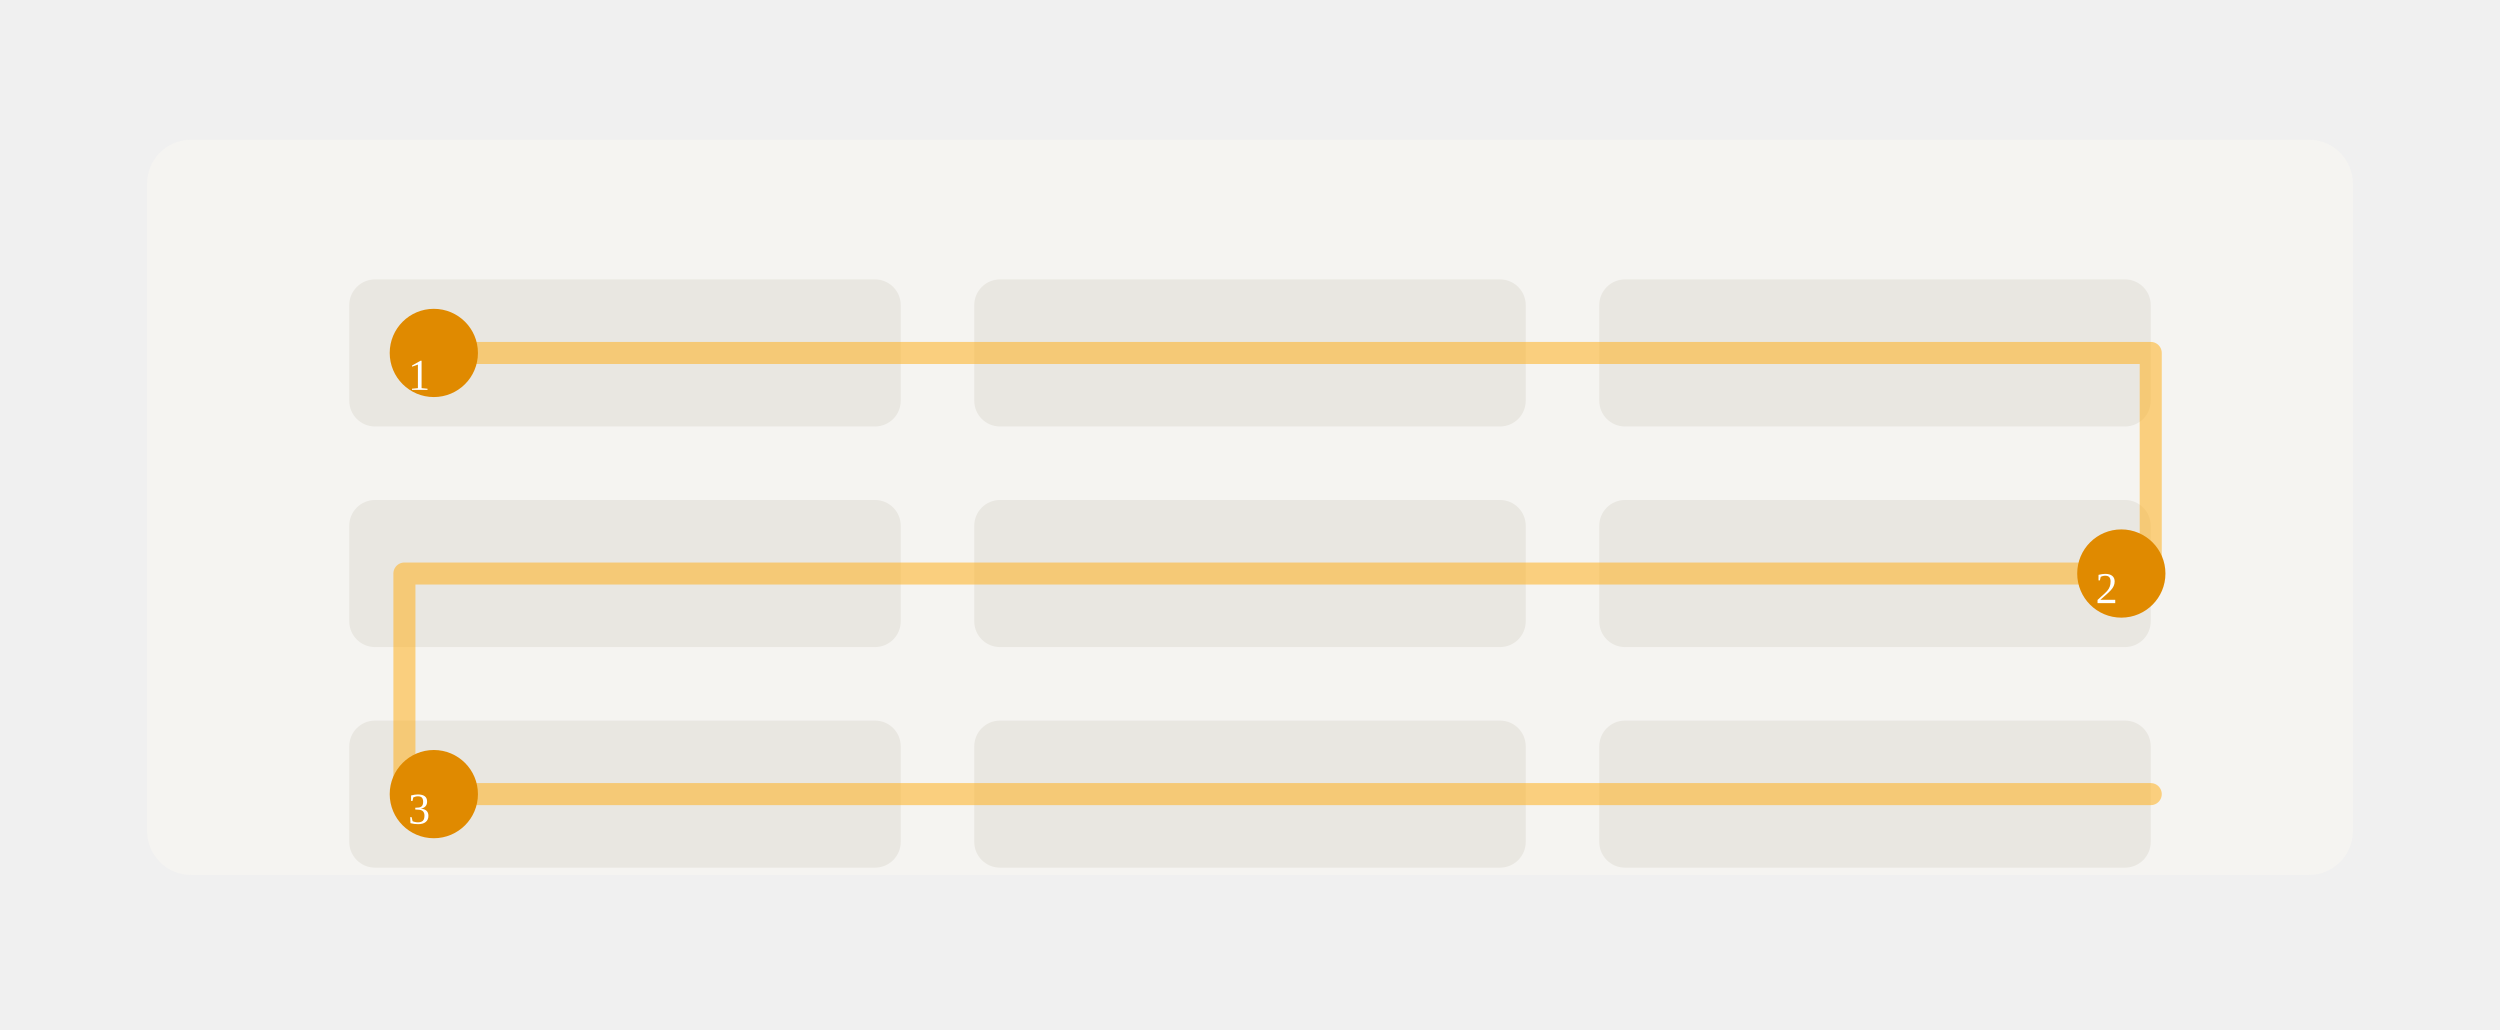
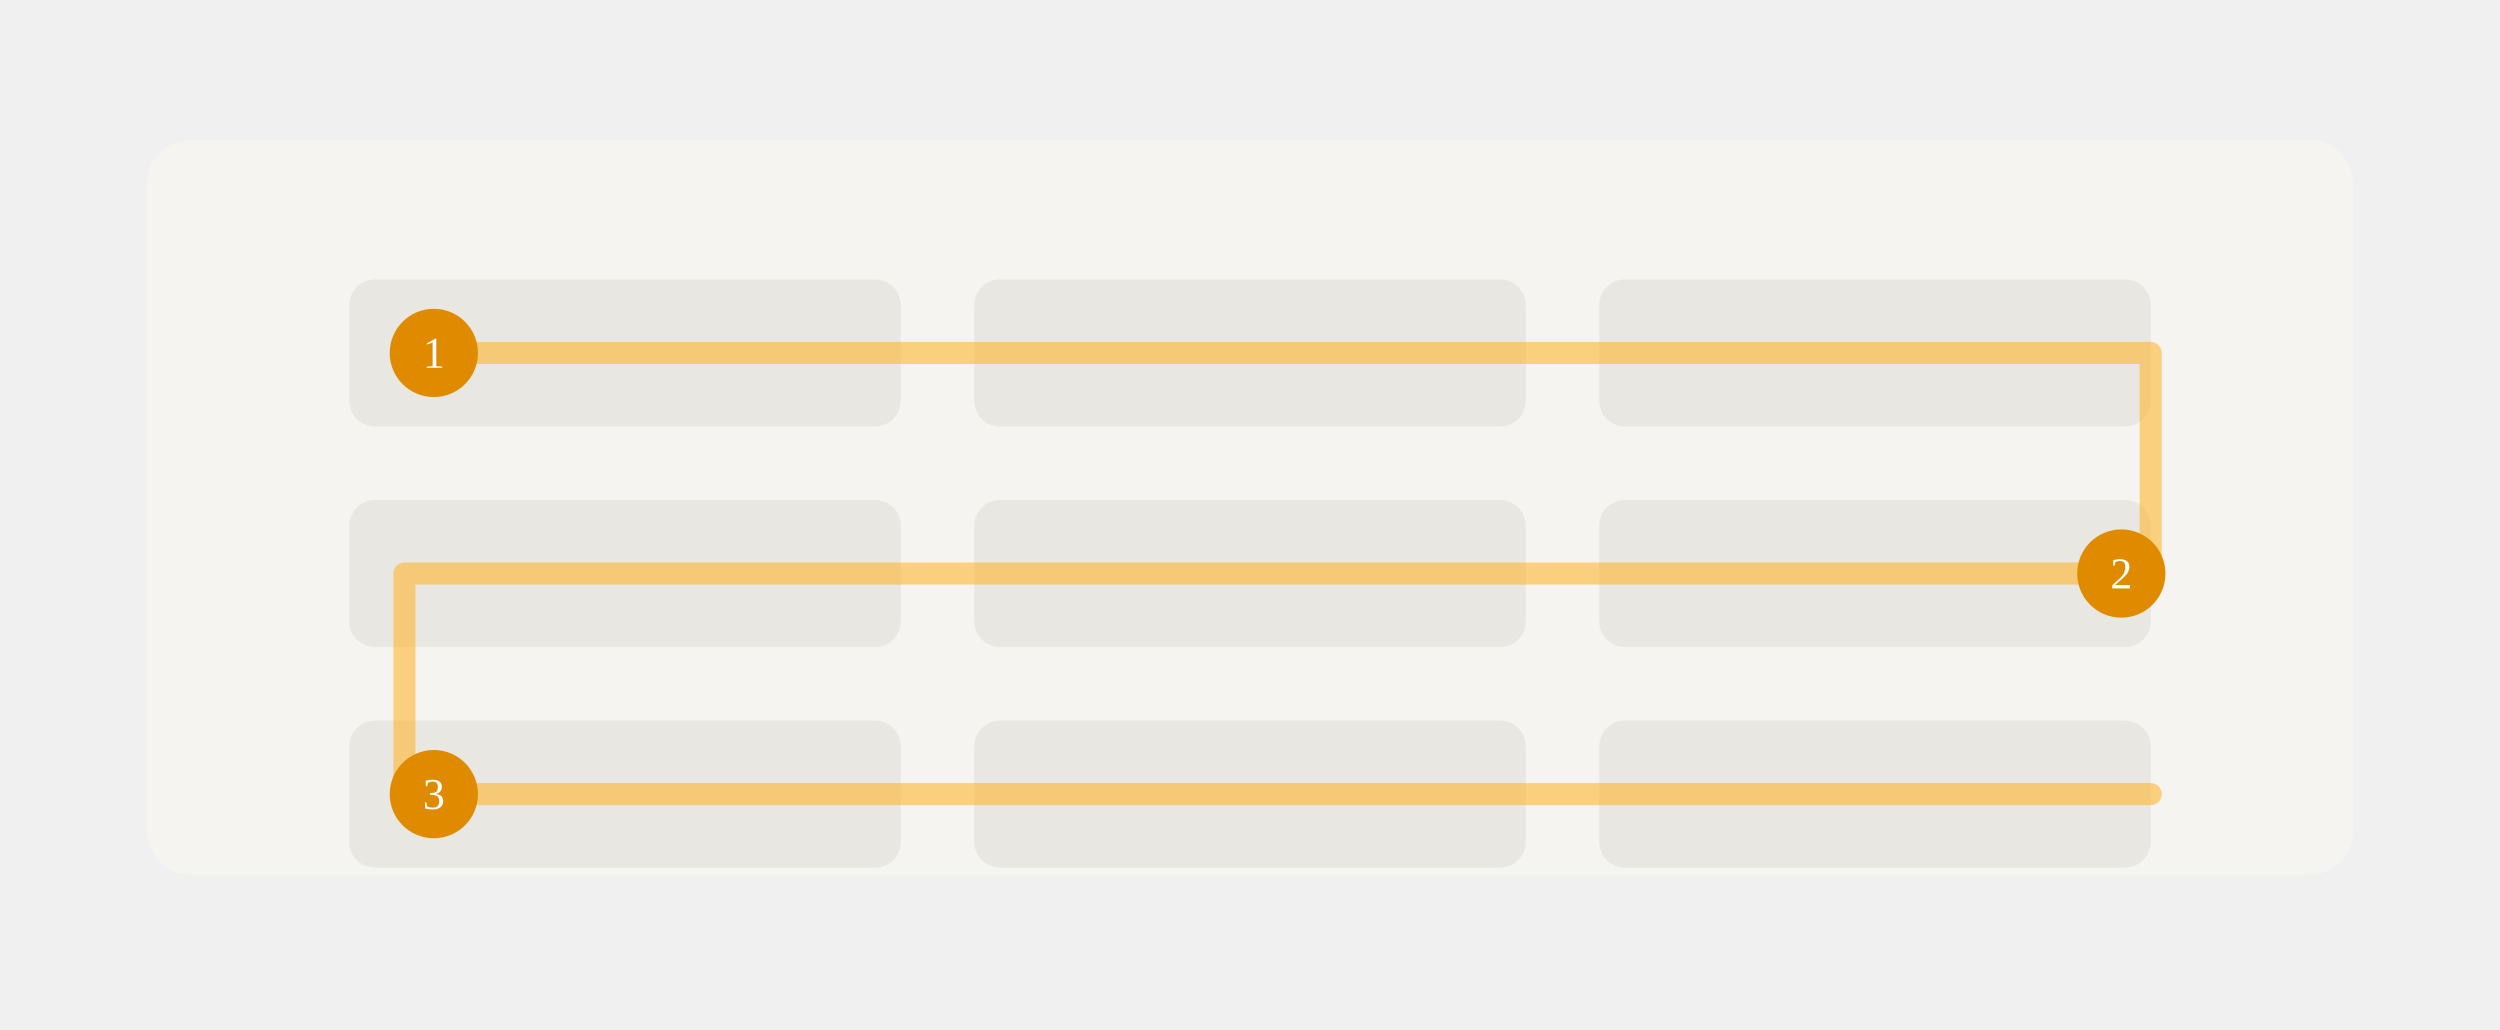
<svg xmlns="http://www.w3.org/2000/svg" viewBox="0 0 680 280" role="img" width="680" height="280">
  <rect x="40" y="38" width="600" height="200" rx="12" fill="#F5F4F1" />
  <rect x="95" y="76" width="150" height="40" rx="7" fill="#E9E7E1" />
  <rect x="265" y="76" width="150" height="40" rx="7" fill="#E9E7E1" />
  <rect x="435" y="76" width="150" height="40" rx="7" fill="#E9E7E1" />
  <rect x="95" y="136" width="150" height="40" rx="7" fill="#E9E7E1" />
  <rect x="265" y="136" width="150" height="40" rx="7" fill="#E9E7E1" />
  <rect x="435" y="136" width="150" height="40" rx="7" fill="#E9E7E1" />
  <rect x="95" y="196" width="150" height="40" rx="7" fill="#E9E7E1" />
  <rect x="265" y="196" width="150" height="40" rx="7" fill="#E9E7E1" />
  <rect x="435" y="196" width="150" height="40" rx="7" fill="#E9E7E1" />
  <polyline points="110,96 585,96 585,156 110,156 110,216 585,216" fill="none" stroke="#FFB020" stroke-opacity="0.55" stroke-width="6" stroke-linejoin="round" stroke-linecap="round" />
  <circle cx="118" cy="96" r="12" fill="#E08A00" />
-   <text x="114" y="102" text-anchor="middle" dominant-baseline="central" font-size="12" fill="#FFFFFF">
-         1
-       </text>
+   <text x="118" y="96" text-anchor="middle" dominant-baseline="central" font-size="12" fill="#FFFFFF">
+     1
+   </text>
  <circle cx="577" cy="156" r="12" fill="#E08A00" />
-   <text x="573" y="160" text-anchor="middle" dominant-baseline="central" font-size="12" fill="#FFFFFF">
-         2
-       </text>
+   <text x="577" y="156" text-anchor="middle" dominant-baseline="central" font-size="12" fill="#FFFFFF">
+     2
+   </text>
  <circle cx="118" cy="216" r="12" fill="#E08A00" />
-   <text x="114" y="220" text-anchor="middle" dominant-baseline="central" font-size="12" fill="#FFFFFF">
-         3
-       </text>
+   <text x="118" y="216" text-anchor="middle" dominant-baseline="central" font-size="12" fill="#FFFFFF">
+     3
+   </text>
</svg>
